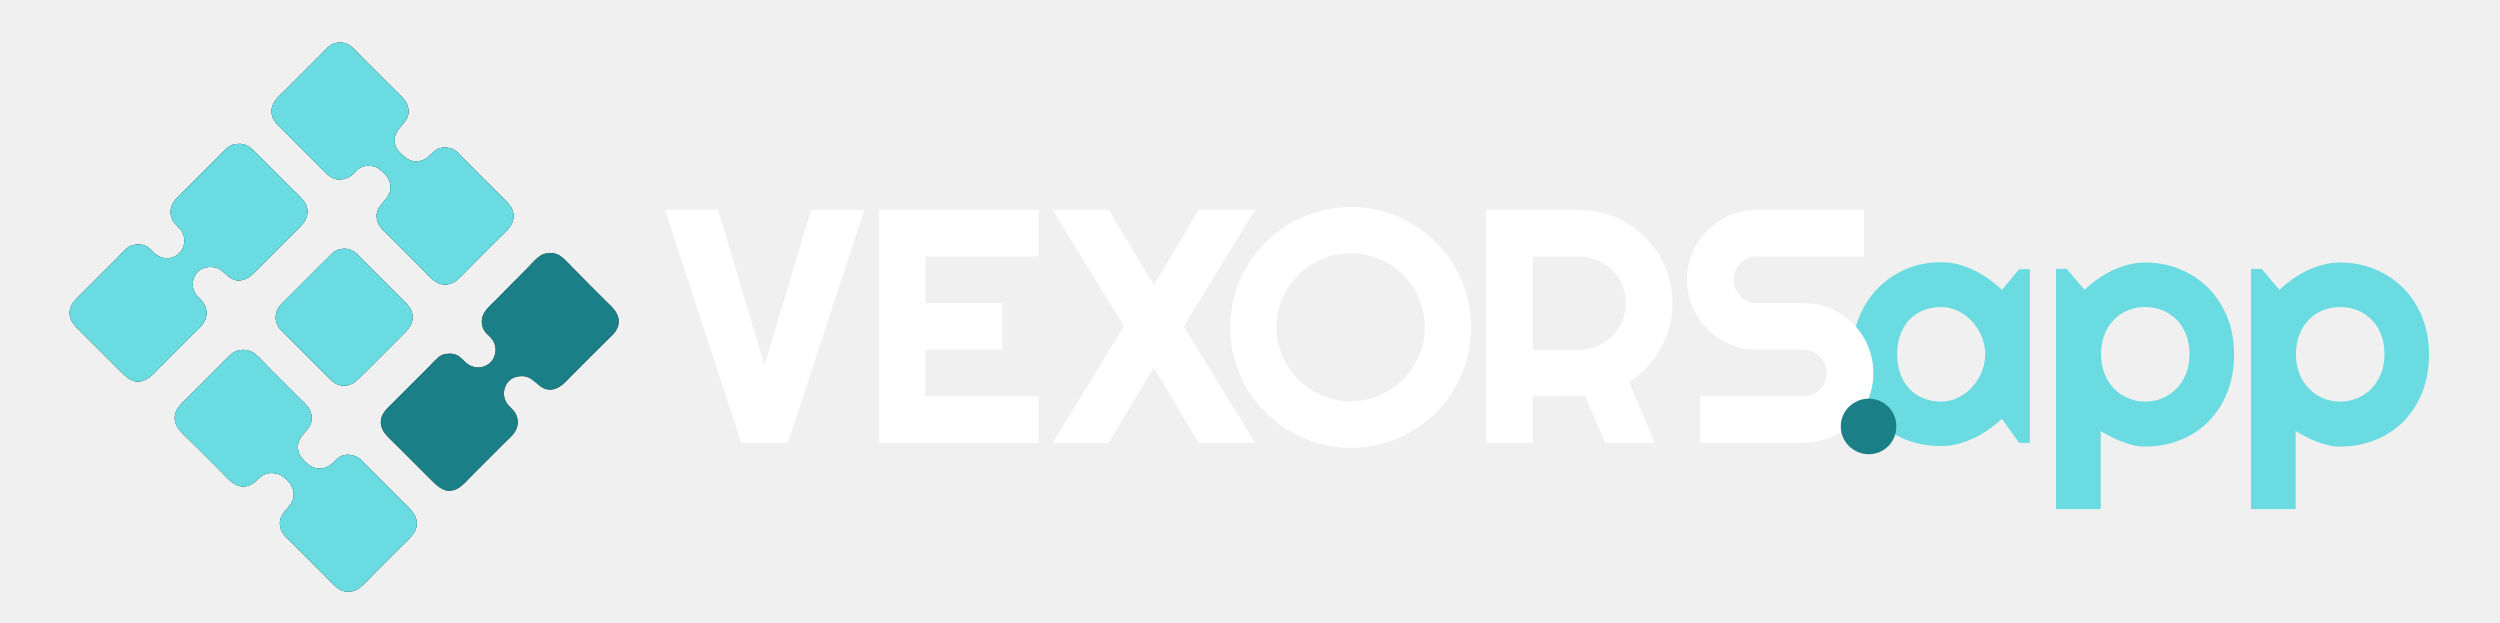
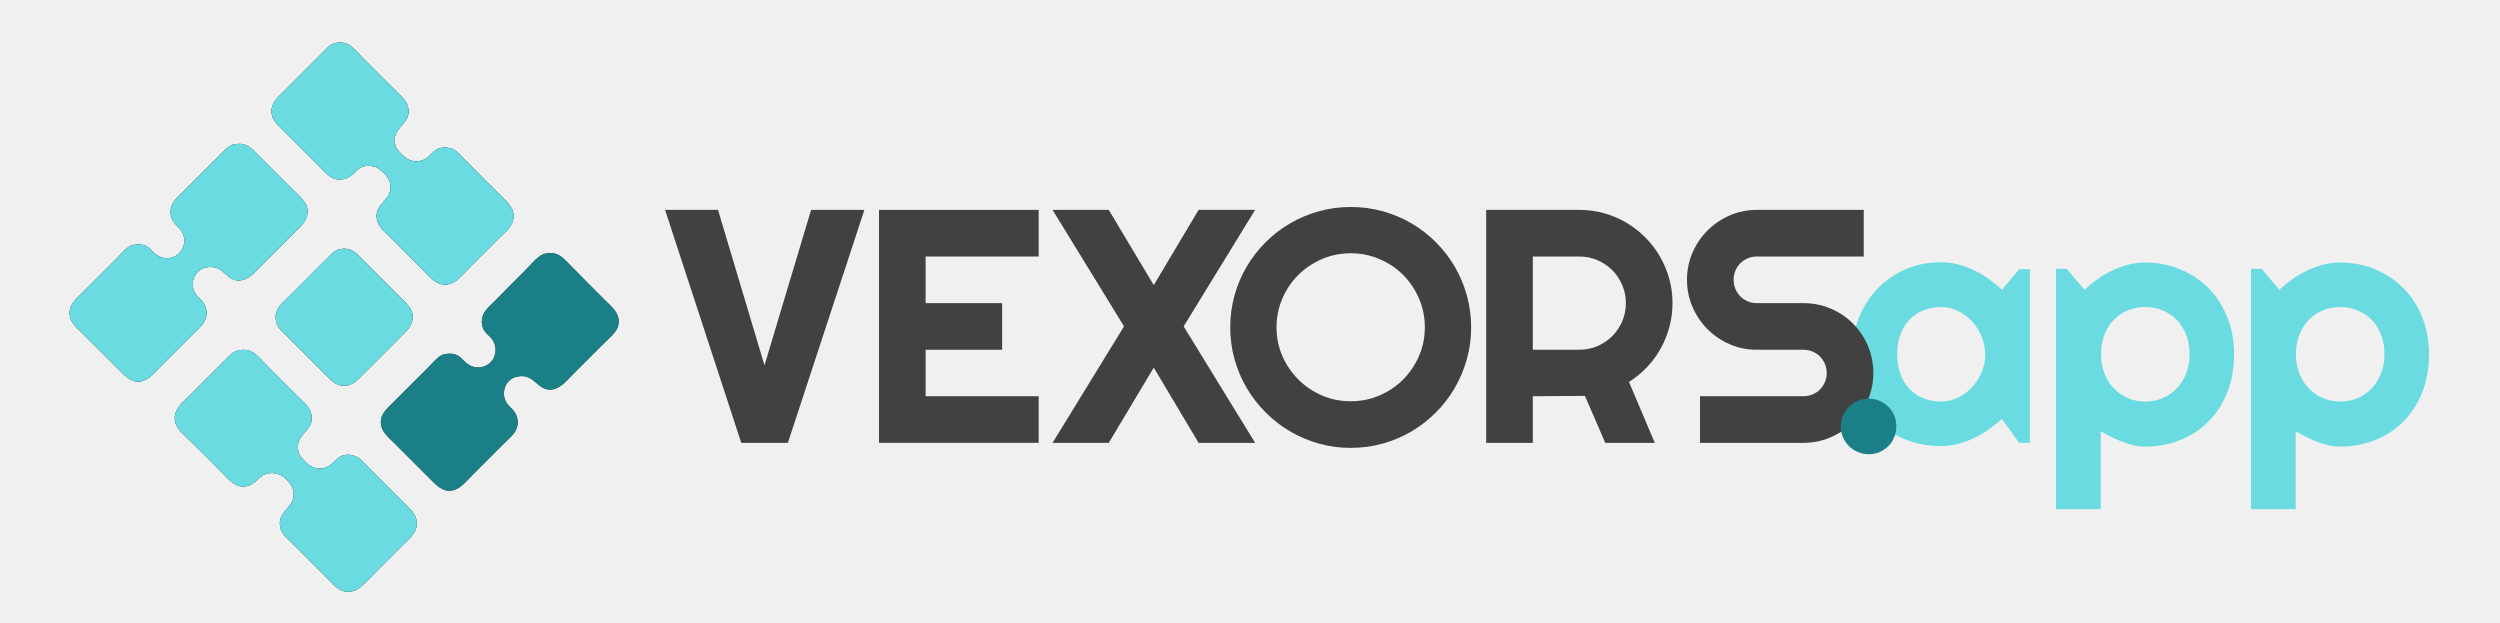
<svg xmlns="http://www.w3.org/2000/svg" width="954.683" height="237.771" viewBox="0 0 954.683 237.771">
  <defs>
    <style>
      .cls-1{fill:#6adbe0}
      .cls-2{fill:#363636}
      .cls-3{fill:#1a7f86}
-       .cls-4{fill:#ffffff}
+       .cls-4{fill:#414141}
    </style>
  </defs>
  <g id="Layer_1" data-name="Layer 1">
    <path d="M775.159 169.109 L771.065 169.109 L764.49 159.99 C762.877 161.437 761.171 162.792 759.372 164.053 C757.573 165.314 755.681 166.41 753.696 167.341 C751.711 168.271 749.674 169.005 747.586 169.543 C745.497 170.08 743.378 170.349 741.227 170.349 C736.554 170.349 732.16 169.563 728.045 167.992 C723.93 166.42 720.332 164.136 717.251 161.137 C714.17 158.139 711.741 154.469 709.963 150.126 C708.184 145.784 707.295 140.842 707.295 135.301 C707.295 130.131 708.184 125.386 709.963 121.064 C711.741 116.742 714.17 113.031 717.251 109.929 C720.332 106.827 723.93 104.419 728.045 102.702 C732.16 100.986 736.554 100.128 741.227 100.128 C743.378 100.128 745.507 100.397 747.617 100.934 C749.726 101.472 751.773 102.216 753.758 103.168 C755.743 104.119 757.635 105.235 759.434 106.517 C761.233 107.799 762.918 109.185 764.49 110.674 L771.065 102.795 L775.159 102.795 Z M758.1 135.301 C758.1 132.985 757.656 130.741 756.766 128.57 C755.877 126.399 754.668 124.476 753.137 122.801 C751.607 121.126 749.819 119.782 747.772 118.769 C745.725 117.756 743.543 117.249 741.227 117.249 C738.911 117.249 736.73 117.642 734.683 118.428 C732.636 119.213 730.857 120.371 729.348 121.901 C727.838 123.432 726.649 125.324 725.781 127.577 C724.912 129.831 724.478 132.406 724.478 135.301 C724.478 138.195 724.912 140.77 725.781 143.024 C726.649 145.278 727.838 147.17 729.348 148.7 C730.857 150.23 732.636 151.388 734.683 152.174 C736.73 152.959 738.911 153.352 741.227 153.352 C743.543 153.352 745.725 152.846 747.772 151.832 C749.819 150.819 751.607 149.475 753.137 147.8 C754.668 146.125 755.877 144.202 756.766 142.031 C757.656 139.86 758.1 137.616 758.1 135.301 Z" class="cls-1" />
    <path d="M802.203 194.418 L785.144 194.418 L785.144 102.671 L789.238 102.671 L796 110.674 C797.53 109.226 799.205 107.861 801.024 106.579 C802.844 105.297 804.736 104.191 806.7 103.261 C808.665 102.33 810.701 101.596 812.81 101.058 C814.92 100.521 817.049 100.252 819.2 100.252 C823.873 100.252 828.267 101.089 832.382 102.764 C836.497 104.439 840.095 106.807 843.176 109.867 C846.257 112.927 848.686 116.618 850.464 120.94 C852.243 125.262 853.132 130.048 853.132 135.301 C853.132 140.759 852.243 145.67 850.464 150.033 C848.686 154.396 846.257 158.098 843.176 161.137 C840.095 164.177 836.497 166.503 832.382 168.116 C828.267 169.729 823.873 170.535 819.2 170.535 C817.711 170.535 816.233 170.37 814.764 170.039 C813.296 169.708 811.849 169.264 810.422 168.705 C808.995 168.147 807.589 167.516 806.204 166.813 C804.819 166.11 803.485 165.387 802.203 164.642 Z M836.135 135.301 C836.135 132.488 835.69 129.966 834.801 127.733 C833.912 125.499 832.702 123.607 831.172 122.057 C829.642 120.506 827.843 119.317 825.775 118.49 C823.708 117.663 821.516 117.249 819.2 117.249 C816.884 117.249 814.702 117.663 812.655 118.49 C810.608 119.317 808.82 120.506 807.29 122.057 C805.759 123.607 804.55 125.499 803.661 127.733 C802.771 129.966 802.327 132.488 802.327 135.301 C802.327 137.989 802.771 140.449 803.661 142.683 C804.55 144.916 805.759 146.818 807.29 148.39 C808.82 149.961 810.608 151.181 812.655 152.049 C814.702 152.918 816.884 153.352 819.2 153.352 C821.516 153.352 823.708 152.918 825.775 152.049 C827.843 151.181 829.642 149.961 831.172 148.39 C832.702 146.818 833.912 144.916 834.801 142.683 C835.69 140.449 836.135 137.989 836.135 135.301 Z" class="cls-1" />
    <path d="M876.64 194.418 L859.581 194.418 L859.581 102.671 L863.675 102.671 L870.436 110.674 C871.966 109.226 873.641 107.861 875.461 106.579 C877.281 105.297 879.173 104.191 881.137 103.261 C883.101 102.33 885.138 101.596 887.247 101.058 C889.356 100.521 891.486 100.252 893.637 100.252 C898.31 100.252 902.704 101.089 906.819 102.764 C910.933 104.439 914.531 106.807 917.612 109.867 C920.693 112.927 923.123 116.618 924.901 120.94 C926.68 125.262 927.569 130.048 927.569 135.301 C927.569 140.759 926.68 145.67 924.901 150.033 C923.123 154.396 920.693 158.098 917.612 161.137 C914.531 164.177 910.933 166.503 906.819 168.116 C902.704 169.729 898.31 170.535 893.637 170.535 C892.148 170.535 890.669 170.37 889.201 170.039 C887.733 169.708 886.286 169.264 884.859 168.705 C883.432 168.147 882.026 167.516 880.641 166.813 C879.255 166.11 877.922 165.387 876.64 164.642 Z M910.572 135.301 C910.572 132.488 910.127 129.966 909.238 127.733 C908.349 125.499 907.139 123.607 905.609 122.057 C904.079 120.506 902.28 119.317 900.212 118.49 C898.144 117.663 895.953 117.249 893.637 117.249 C891.321 117.249 889.139 117.663 887.092 118.49 C885.045 119.317 883.256 120.506 881.726 122.057 C880.196 123.607 878.987 125.499 878.097 127.733 C877.208 129.966 876.764 132.488 876.764 135.301 C876.764 137.989 877.208 140.449 878.097 142.683 C878.987 144.916 880.196 146.818 881.726 148.39 C883.256 149.961 885.045 151.181 887.092 152.049 C889.139 152.918 891.321 153.352 893.637 153.352 C895.953 153.352 898.144 152.918 900.212 152.049 C902.28 151.181 904.079 149.961 905.609 148.39 C907.139 146.818 908.349 144.916 909.238 142.683 C910.127 140.449 910.572 137.989 910.572 135.301 Z" class="cls-1" />
    <g>
      <path d="M103.693 42.63 C103.623 39.074 106.414 36.89 108.716 34.606 C113.554 29.804 118.357 24.966 123.177 20.146 C124.17 19.153 125.132 17.998 126.295 17.202 C128.026 16.017 130.895 15.997 132.773 16.845 C134.414 17.586 137.201 20.838 138.605 22.231 C142.623 26.215 146.619 30.22 150.62 34.221 C152.672 36.274 155.35 38.275 155.907 41.29 C157.014 47.279 150.12 48.365 150.716 54.192 C150.831 55.314 151.207 56.499 151.931 57.381 C152.723 58.347 153.726 59.315 154.707 60.087 C157.549 62.324 160.936 62.12 163.659 59.816 C164.691 58.943 165.526 57.797 166.704 57.106 C167.684 56.532 169.12 56.276 170.248 56.346 C171.159 56.403 172.191 56.565 173.015 56.966 C174.564 57.72 176.973 60.47 178.256 61.79 C182.623 66.283 187.106 70.684 191.57 75.08 C193.754 77.231 196.218 79.354 196.124 82.691 C196.024 86.24 193.073 88.484 190.763 90.794 C187.293 94.264 183.811 97.723 180.341 101.194 C178.473 103.062 176.677 105.083 174.674 106.805 C172.583 108.603 169.853 109.255 167.294 108.084 C164.846 106.963 162.769 104.332 160.88 102.443 L149.312 90.874 C147.232 88.795 144.423 86.72 143.92 83.647 C142.926 77.58 149.745 76.705 149.095 70.731 C148.957 69.465 148.436 68.185 147.62 67.205 C146.813 66.237 145.795 65.314 144.809 64.531 C143.927 63.831 142.921 63.557 141.83 63.385 C140.283 63.141 138.456 63.418 137.149 64.314 C136.425 64.81 135.831 65.507 135.205 66.117 C133.439 67.837 131.455 68.708 128.969 68.507 C125.985 68.266 123.91 65.521 121.945 63.568 C117.449 59.101 112.978 54.608 108.496 50.126 C106.336 47.965 103.758 45.946 103.693 42.63 Z" class="cls-2" />
      <path d="M26.584 119.491 C26.605 116.251 29.052 114.205 31.166 112.107 C35.713 107.594 40.24 103.06 44.762 98.523 C46.04 97.24 48.16 94.723 49.698 93.965 C50.483 93.578 51.401 93.444 52.266 93.373 C53.49 93.273 54.945 93.483 56.019 94.099 C57.21 94.781 58.038 95.918 59.071 96.796 C61.61 98.955 65.146 99.352 67.862 97.234 C68.561 96.689 69.138 96.007 69.561 95.228 C70.853 92.846 70.688 89.904 69.012 87.747 C68.341 86.884 67.502 86.175 66.79 85.35 C65.479 83.83 64.912 81.829 65.227 79.845 C65.709 76.806 68.401 74.804 70.453 72.753 L82.163 61.042 C83.759 59.447 86.414 56.357 88.37 55.47 C89.052 55.161 89.808 55.054 90.546 54.971 C93.783 54.609 95.653 56.235 97.787 58.369 L112.1 72.682 C114.347 74.93 117.292 77.125 117.425 80.58 C117.561 84.096 114.97 86.262 112.697 88.532 C108.117 93.108 103.536 97.683 98.954 102.258 C96.87 104.339 94.792 106.835 91.642 107.087 C87.916 107.386 86.479 104.371 83.818 102.793 C82.511 102.018 80.768 101.803 79.287 102.025 C78.12 102.199 77.053 102.536 76.117 103.272 C75.415 103.824 74.84 104.493 74.421 105.282 C73.23 107.529 73.306 110.336 74.826 112.422 C75.386 113.19 76.109 113.837 76.751 114.536 C78.324 116.248 79.169 118.336 78.781 120.681 C78.274 123.746 75.457 125.849 73.387 127.919 L61.965 139.34 C60.132 141.174 57.915 143.919 55.575 145.007 C51.466 146.918 48.924 144.685 46.138 141.898 C41.319 137.079 36.49 132.27 31.67 127.451 C29.382 125.163 26.561 123.039 26.584 119.491 Z" class="cls-2" />
      <path d="M105.271 121.126 C105.277 119.837 105.699 118.555 106.39 117.472 C107.222 116.167 108.485 115.11 109.572 114.023 L114.924 108.671 C118.153 105.442 121.35 102.176 124.623 98.99 C126.364 97.294 127.622 95.505 130.17 95.105 C134.505 94.424 136.18 96.879 138.922 99.621 L152.662 113.361 C154.848 115.547 157.537 117.66 157.575 121.03 C157.613 124.449 155.06 126.568 152.843 128.785 L138.959 142.669 C136.342 145.286 134.24 147.814 130.142 147.156 C127.721 146.767 126.031 144.765 124.392 143.126 C121.162 139.896 117.932 136.666 114.702 133.436 L109.351 128.085 C108.266 127 106.985 125.947 106.198 124.615 C105.576 123.562 105.265 122.348 105.271 121.126 Z" class="cls-2" />
      <path d="M145.424 161.192 C145.441 157.941 147.903 155.912 150.024 153.81 C154.572 149.299 159.089 144.756 163.62 140.228 C164.955 138.895 167.089 136.325 168.737 135.588 C169.474 135.259 170.321 135.144 171.119 135.077 C172.342 134.975 173.8 135.181 174.87 135.804 C176.105 136.522 176.986 137.733 178.078 138.636 C180.692 140.798 184.175 140.945 186.865 138.808 C187.565 138.252 188.095 137.541 188.497 136.747 C189.764 134.248 189.434 131.251 187.584 129.132 C186.743 128.169 185.656 127.362 184.956 126.287 C184.104 124.979 183.818 123.32 184.052 121.787 C184.506 118.809 187.121 116.831 189.098 114.802 C193.045 110.753 197.048 106.752 201.04 102.746 C202.716 101.065 205.117 98.105 207.233 97.175 C207.916 96.875 208.674 96.755 209.41 96.669 C212.906 96.261 214.818 98.263 217.053 100.553 C221.67 105.281 226.34 109.966 231.012 114.64 C233.265 116.894 236.17 119.107 236.269 122.572 C236.368 126.061 233.879 127.877 231.648 130.115 C227.174 134.603 222.635 139.03 218.193 143.549 C216.009 145.771 213.776 148.536 210.43 148.783 C205.285 149.163 204.139 142.893 198.286 143.699 C197.147 143.856 196.026 144.149 195.093 144.852 C194.392 145.381 193.773 146.049 193.339 146.815 C192.06 149.071 192.1 151.993 193.65 154.12 C194.294 155.003 195.126 155.722 195.857 156.528 C197.3 158.121 197.981 160.231 197.631 162.366 C197.134 165.39 194.414 167.41 192.375 169.448 L180.664 181.159 C178.878 182.945 176.525 185.777 174.256 186.794 C170.43 188.508 167.744 186.378 165.136 183.771 C160.22 178.856 155.297 173.947 150.382 169.032 C148.132 166.782 145.406 164.666 145.424 161.192 Z" class="cls-2" />
      <path d="M66.729 159.556 C66.747 156.055 69.625 153.853 71.891 151.588 C76.71 146.768 81.539 141.959 86.359 137.14 C87.269 136.23 88.151 135.249 89.251 134.564 C91.136 133.39 93.917 133.291 95.913 134.246 C98.123 135.303 100.502 138.184 102.271 139.953 L113.694 151.375 C115.738 153.42 118.434 155.446 118.939 158.464 C119.962 164.568 113.163 165.438 113.767 171.377 C113.897 172.653 114.408 173.915 115.228 174.901 C116.006 175.837 116.879 176.735 117.837 177.486 C118.989 178.389 120.317 178.896 121.782 178.912 C123.04 178.925 124.199 178.748 125.313 178.125 C128.419 176.388 129.097 173.346 133.426 173.688 C137.038 173.973 138.578 176.412 140.965 178.78 C145.561 183.341 150.127 187.933 154.707 192.509 C156.884 194.685 159.332 196.791 159.156 200.159 C158.972 203.709 156.01 205.891 153.693 208.206 C150.125 211.771 146.56 215.339 142.994 218.906 C141.183 220.717 139.446 222.738 137.46 224.356 C135.442 226 132.603 226.46 130.212 225.356 C128.012 224.341 125.603 221.414 123.849 219.659 C119.993 215.803 116.126 211.959 112.27 208.104 C110.231 206.065 107.49 204.063 106.967 201.056 C105.923 195.053 112.744 193.943 112.145 188.143 C112.012 186.861 111.513 185.613 110.717 184.6 C110.015 183.707 109.176 182.833 108.288 182.124 C107.231 181.28 106.078 180.885 104.752 180.7 C103.351 180.504 101.64 180.742 100.413 181.47 C99.4 182.072 98.641 182.934 97.768 183.706 C96.388 184.926 94.486 185.907 92.598 185.788 C89.439 185.589 87.351 183.059 85.278 180.979 C80.805 176.492 76.375 171.95 71.819 167.547 C69.504 165.31 66.711 163.062 66.729 159.556 Z" class="cls-2" />
      <path d="M103.693 42.63 C103.623 39.074 106.414 36.89 108.716 34.606 C113.554 29.804 118.357 24.966 123.177 20.146 C124.17 19.153 125.132 17.998 126.295 17.202 C128.026 16.017 130.895 15.997 132.773 16.845 C134.414 17.586 137.201 20.838 138.605 22.231 C142.623 26.215 146.619 30.22 150.62 34.221 C152.672 36.274 155.35 38.275 155.907 41.29 C157.014 47.279 150.12 48.365 150.716 54.192 C150.831 55.314 151.207 56.499 151.931 57.381 C152.723 58.347 153.726 59.315 154.707 60.087 C157.549 62.324 160.936 62.12 163.659 59.816 C164.691 58.943 165.526 57.797 166.704 57.106 C167.684 56.532 169.12 56.276 170.248 56.346 C171.159 56.403 172.191 56.565 173.015 56.966 C174.564 57.72 176.973 60.47 178.256 61.79 C182.623 66.283 187.106 70.684 191.57 75.08 C193.754 77.231 196.218 79.354 196.124 82.691 C196.024 86.24 193.073 88.484 190.763 90.794 C187.293 94.264 183.811 97.723 180.341 101.194 C178.473 103.062 176.677 105.083 174.674 106.805 C172.583 108.603 169.853 109.255 167.294 108.084 C164.846 106.963 162.769 104.332 160.88 102.443 L149.312 90.874 C147.232 88.795 144.423 86.72 143.92 83.647 C142.926 77.58 149.745 76.705 149.095 70.731 C148.957 69.465 148.436 68.185 147.62 67.205 C146.813 66.237 145.795 65.314 144.809 64.531 C143.927 63.831 142.921 63.557 141.83 63.385 C140.283 63.141 138.456 63.418 137.149 64.314 C136.425 64.81 135.831 65.507 135.205 66.117 C133.439 67.837 131.455 68.708 128.969 68.507 C125.985 68.266 123.91 65.521 121.945 63.568 C117.449 59.101 112.978 54.608 108.496 50.126 C106.336 47.965 103.758 45.946 103.693 42.63 Z" class="cls-3" />
      <path d="M26.584 119.491 C26.605 116.251 29.052 114.205 31.166 112.107 C35.713 107.594 40.24 103.06 44.762 98.523 C46.04 97.24 48.16 94.723 49.698 93.965 C50.483 93.578 51.401 93.444 52.266 93.373 C53.49 93.273 54.945 93.483 56.019 94.099 C57.21 94.781 58.038 95.918 59.071 96.796 C61.61 98.955 65.146 99.352 67.862 97.234 C68.561 96.689 69.138 96.007 69.561 95.228 C70.853 92.846 70.688 89.904 69.012 87.747 C68.341 86.884 67.502 86.175 66.79 85.35 C65.479 83.83 64.912 81.829 65.227 79.845 C65.709 76.806 68.401 74.804 70.453 72.753 L82.163 61.042 C83.759 59.447 86.414 56.357 88.37 55.47 C89.052 55.161 89.808 55.054 90.546 54.971 C93.783 54.609 95.653 56.235 97.787 58.369 L112.1 72.682 C114.347 74.93 117.292 77.125 117.425 80.58 C117.561 84.096 114.97 86.262 112.697 88.532 C108.117 93.108 103.536 97.683 98.954 102.258 C96.87 104.339 94.792 106.835 91.642 107.087 C87.916 107.386 86.479 104.371 83.818 102.793 C82.511 102.018 80.768 101.803 79.287 102.025 C78.12 102.199 77.053 102.536 76.117 103.272 C75.415 103.824 74.84 104.493 74.421 105.282 C73.23 107.529 73.306 110.336 74.826 112.422 C75.386 113.19 76.109 113.837 76.751 114.536 C78.324 116.248 79.169 118.336 78.781 120.681 C78.274 123.746 75.457 125.849 73.387 127.919 L61.965 139.34 C60.132 141.174 57.915 143.919 55.575 145.007 C51.466 146.918 48.924 144.685 46.138 141.898 C41.319 137.079 36.49 132.27 31.67 127.451 C29.382 125.163 26.561 123.039 26.584 119.491 Z" class="cls-3" />
      <path d="M105.271 121.126 C105.277 119.837 105.699 118.555 106.39 117.472 C107.222 116.167 108.485 115.11 109.572 114.023 L114.924 108.671 C118.153 105.442 121.35 102.176 124.623 98.99 C126.364 97.294 127.622 95.505 130.17 95.105 C134.505 94.424 136.18 96.879 138.922 99.621 L152.662 113.361 C154.848 115.547 157.537 117.66 157.575 121.03 C157.613 124.449 155.06 126.568 152.843 128.785 L138.959 142.669 C136.342 145.286 134.24 147.814 130.142 147.156 C127.721 146.767 126.031 144.765 124.392 143.126 C121.162 139.896 117.932 136.666 114.702 133.436 L109.351 128.085 C108.266 127 106.985 125.947 106.198 124.615 C105.576 123.562 105.265 122.348 105.271 121.126 Z" class="cls-3" />
      <path d="M145.424 161.192 C145.441 157.941 147.903 155.912 150.024 153.81 C154.572 149.299 159.089 144.756 163.62 140.228 C164.955 138.895 167.089 136.325 168.737 135.588 C169.474 135.259 170.321 135.144 171.119 135.077 C172.342 134.975 173.8 135.181 174.87 135.804 C176.105 136.522 176.986 137.733 178.078 138.636 C180.692 140.798 184.175 140.945 186.865 138.808 C187.565 138.252 188.095 137.541 188.497 136.747 C189.764 134.248 189.434 131.251 187.584 129.132 C186.743 128.169 185.656 127.362 184.956 126.287 C184.104 124.979 183.818 123.32 184.052 121.787 C184.506 118.809 187.121 116.831 189.098 114.802 C193.045 110.753 197.048 106.752 201.04 102.746 C202.716 101.065 205.117 98.105 207.233 97.175 C207.916 96.875 208.674 96.755 209.41 96.669 C212.906 96.261 214.818 98.263 217.053 100.553 C221.67 105.281 226.34 109.966 231.012 114.64 C233.265 116.894 236.17 119.107 236.269 122.572 C236.368 126.061 233.879 127.877 231.648 130.115 C227.174 134.603 222.635 139.03 218.193 143.549 C216.009 145.771 213.776 148.536 210.43 148.783 C205.285 149.163 204.139 142.893 198.286 143.699 C197.147 143.856 196.026 144.149 195.093 144.852 C194.392 145.381 193.773 146.049 193.339 146.815 C192.06 149.071 192.1 151.993 193.65 154.12 C194.294 155.003 195.126 155.722 195.857 156.528 C197.3 158.121 197.981 160.231 197.631 162.366 C197.134 165.39 194.414 167.41 192.375 169.448 L180.664 181.159 C178.878 182.945 176.525 185.777 174.256 186.794 C170.43 188.508 167.744 186.378 165.136 183.771 C160.22 178.856 155.297 173.947 150.382 169.032 C148.132 166.782 145.406 164.666 145.424 161.192 Z" class="cls-3" />
      <path d="M66.729 159.556 C66.747 156.055 69.625 153.853 71.891 151.588 C76.71 146.768 81.539 141.959 86.359 137.14 C87.269 136.23 88.151 135.249 89.251 134.564 C91.136 133.39 93.917 133.291 95.913 134.246 C98.123 135.303 100.502 138.184 102.271 139.953 L113.694 151.375 C115.738 153.42 118.434 155.446 118.939 158.464 C119.962 164.568 113.163 165.438 113.767 171.377 C113.897 172.653 114.408 173.915 115.228 174.901 C116.006 175.837 116.879 176.735 117.837 177.486 C118.989 178.389 120.317 178.896 121.782 178.912 C123.04 178.925 124.199 178.748 125.313 178.125 C128.419 176.388 129.097 173.346 133.426 173.688 C137.038 173.973 138.578 176.412 140.965 178.78 C145.561 183.341 150.127 187.933 154.707 192.509 C156.884 194.685 159.332 196.791 159.156 200.159 C158.972 203.709 156.01 205.891 153.693 208.206 C150.125 211.771 146.56 215.339 142.994 218.906 C141.183 220.717 139.446 222.738 137.46 224.356 C135.442 226 132.603 226.46 130.212 225.356 C128.012 224.341 125.603 221.414 123.849 219.659 C119.993 215.803 116.126 211.959 112.27 208.104 C110.231 206.065 107.49 204.063 106.967 201.056 C105.923 195.053 112.744 193.943 112.145 188.143 C112.012 186.861 111.513 185.613 110.717 184.6 C110.015 183.707 109.176 182.833 108.288 182.124 C107.231 181.28 106.078 180.885 104.752 180.7 C103.351 180.504 101.64 180.742 100.413 181.47 C99.4 182.072 98.641 182.934 97.768 183.706 C96.388 184.926 94.486 185.907 92.598 185.788 C89.439 185.589 87.351 183.059 85.278 180.979 C80.805 176.492 76.375 171.95 71.819 167.547 C69.504 165.31 66.711 163.062 66.729 159.556 Z" class="cls-3" />
      <path d="M103.693 42.63 C103.623 39.074 106.414 36.89 108.716 34.606 C113.554 29.804 118.357 24.966 123.177 20.146 C124.17 19.153 125.132 17.998 126.295 17.202 C128.026 16.017 130.895 15.997 132.773 16.845 C134.414 17.586 137.201 20.838 138.605 22.231 C142.623 26.215 146.619 30.22 150.62 34.221 C152.672 36.274 155.35 38.275 155.907 41.29 C157.014 47.279 150.12 48.365 150.716 54.192 C150.831 55.314 151.207 56.499 151.931 57.381 C152.723 58.347 153.726 59.315 154.707 60.087 C157.549 62.324 160.936 62.12 163.659 59.816 C164.691 58.943 165.526 57.797 166.704 57.106 C167.684 56.532 169.12 56.276 170.248 56.346 C171.159 56.403 172.191 56.565 173.015 56.966 C174.564 57.72 176.973 60.47 178.256 61.79 C182.623 66.283 187.106 70.684 191.57 75.08 C193.754 77.231 196.218 79.354 196.124 82.691 C196.024 86.24 193.073 88.484 190.763 90.794 C187.293 94.264 183.811 97.723 180.341 101.194 C178.473 103.062 176.677 105.083 174.674 106.805 C172.583 108.603 169.853 109.255 167.294 108.084 C164.846 106.963 162.769 104.332 160.88 102.443 L149.312 90.874 C147.232 88.795 144.423 86.72 143.92 83.647 C142.926 77.58 149.745 76.705 149.095 70.731 C148.957 69.465 148.436 68.185 147.62 67.205 C146.813 66.237 145.795 65.314 144.809 64.531 C143.927 63.831 142.921 63.557 141.83 63.385 C140.283 63.141 138.456 63.418 137.149 64.314 C136.425 64.81 135.831 65.507 135.205 66.117 C133.439 67.837 131.455 68.708 128.969 68.507 C125.985 68.266 123.91 65.521 121.945 63.568 C117.449 59.101 112.978 54.608 108.496 50.126 C106.336 47.965 103.758 45.946 103.693 42.63 Z" class="cls-1" />
      <path d="M26.584 119.491 C26.605 116.251 29.052 114.205 31.166 112.107 C35.713 107.594 40.24 103.06 44.762 98.523 C46.04 97.24 48.16 94.723 49.698 93.965 C50.483 93.578 51.401 93.444 52.266 93.373 C53.49 93.273 54.945 93.483 56.019 94.099 C57.21 94.781 58.038 95.918 59.071 96.796 C61.61 98.955 65.146 99.352 67.862 97.234 C68.561 96.689 69.138 96.007 69.561 95.228 C70.853 92.846 70.688 89.904 69.012 87.747 C68.341 86.884 67.502 86.175 66.79 85.35 C65.479 83.83 64.912 81.829 65.227 79.845 C65.709 76.806 68.401 74.804 70.453 72.753 L82.163 61.042 C83.759 59.447 86.414 56.357 88.37 55.47 C89.052 55.161 89.808 55.054 90.546 54.971 C93.783 54.609 95.653 56.235 97.787 58.369 L112.1 72.682 C114.347 74.93 117.292 77.125 117.425 80.58 C117.561 84.096 114.97 86.262 112.697 88.532 C108.117 93.108 103.536 97.683 98.954 102.258 C96.87 104.339 94.792 106.835 91.642 107.087 C87.916 107.386 86.479 104.371 83.818 102.793 C82.511 102.018 80.768 101.803 79.287 102.025 C78.12 102.199 77.053 102.536 76.117 103.272 C75.415 103.824 74.84 104.493 74.421 105.282 C73.23 107.529 73.306 110.336 74.826 112.422 C75.386 113.19 76.109 113.837 76.751 114.536 C78.324 116.248 79.169 118.336 78.781 120.681 C78.274 123.746 75.457 125.849 73.387 127.919 L61.965 139.34 C60.132 141.174 57.915 143.919 55.575 145.007 C51.466 146.918 48.924 144.685 46.138 141.898 C41.319 137.079 36.49 132.27 31.67 127.451 C29.382 125.163 26.561 123.039 26.584 119.491 Z" class="cls-1" />
      <path d="M105.271 121.126 C105.277 119.837 105.699 118.555 106.39 117.472 C107.222 116.167 108.485 115.11 109.572 114.023 L114.924 108.671 C118.153 105.442 121.35 102.176 124.623 98.99 C126.364 97.294 127.622 95.505 130.17 95.105 C134.505 94.424 136.18 96.879 138.922 99.621 L152.662 113.361 C154.848 115.547 157.537 117.66 157.575 121.03 C157.613 124.449 155.06 126.568 152.843 128.785 L138.959 142.669 C136.342 145.286 134.24 147.814 130.142 147.156 C127.721 146.767 126.031 144.765 124.392 143.126 C121.162 139.896 117.932 136.666 114.702 133.436 L109.351 128.085 C108.266 127 106.985 125.947 106.198 124.615 C105.576 123.562 105.265 122.348 105.271 121.126 Z" class="cls-1" />
      <path d="M66.729 159.556 C66.747 156.055 69.625 153.853 71.891 151.588 C76.71 146.768 81.539 141.959 86.359 137.14 C87.269 136.23 88.151 135.249 89.251 134.564 C91.136 133.39 93.917 133.291 95.913 134.246 C98.123 135.303 100.502 138.184 102.271 139.953 L113.694 151.375 C115.738 153.42 118.434 155.446 118.939 158.464 C119.962 164.568 113.163 165.438 113.767 171.377 C113.897 172.653 114.408 173.915 115.228 174.901 C116.006 175.837 116.879 176.735 117.837 177.486 C118.989 178.389 120.317 178.896 121.782 178.912 C123.04 178.925 124.199 178.748 125.313 178.125 C128.419 176.388 129.097 173.346 133.426 173.688 C137.038 173.973 138.578 176.412 140.965 178.78 C145.561 183.341 150.127 187.933 154.707 192.509 C156.884 194.685 159.332 196.791 159.156 200.159 C158.972 203.709 156.01 205.891 153.693 208.206 C150.125 211.771 146.56 215.339 142.994 218.906 C141.183 220.717 139.446 222.738 137.46 224.356 C135.442 226 132.603 226.46 130.212 225.356 C128.012 224.341 125.603 221.414 123.849 219.659 C119.993 215.803 116.126 211.959 112.27 208.104 C110.231 206.065 107.49 204.063 106.967 201.056 C105.923 195.053 112.744 193.943 112.145 188.143 C112.012 186.861 111.513 185.613 110.717 184.6 C110.015 183.707 109.176 182.833 108.288 182.124 C107.231 181.28 106.078 180.885 104.752 180.7 C103.351 180.504 101.64 180.742 100.413 181.47 C99.4 182.072 98.641 182.934 97.768 183.706 C96.388 184.926 94.486 185.907 92.598 185.788 C89.439 185.589 87.351 183.059 85.278 180.979 C80.805 176.492 76.375 171.95 71.819 167.547 C69.504 165.31 66.711 163.062 66.729 159.556 Z" class="cls-1" />
    </g>
    <path d="M330.086 80.153 L300.868 169.109 L283.065 169.109 L253.971 80.153 L274.194 80.153 L291.936 139.519 L309.739 80.153 Z" class="cls-4" />
    <path d="M396.645 169.109 L335.666 169.109 L335.666 80.153 L396.645 80.153 L396.645 97.957 L353.47 97.957 L353.47 115.76 L382.687 115.76 L382.687 133.564 L353.47 133.564 L353.47 151.305 L396.645 151.305 Z" class="cls-4" />
    <path d="M479.3 169.109 L457.712 169.109 L440.591 140.387 L423.408 169.109 L401.944 169.109 L429.239 124.631 L401.944 80.153 L423.408 80.153 L440.591 108.875 L457.712 80.153 L479.3 80.153 L452.005 124.631 Z" class="cls-4" />
    <path d="M561.788 125.003 C561.788 129.221 561.24 133.285 560.144 137.193 C559.048 141.101 557.508 144.761 555.523 148.172 C553.538 151.584 551.139 154.696 548.327 157.508 C545.515 160.321 542.413 162.729 539.022 164.735 C535.631 166.741 531.971 168.292 528.042 169.388 C524.113 170.484 520.04 171.032 515.822 171.032 C511.603 171.032 507.54 170.484 503.632 169.388 C499.724 168.292 496.064 166.741 492.652 164.735 C489.24 162.729 486.128 160.321 483.316 157.508 C480.504 154.696 478.095 151.584 476.089 148.172 C474.084 144.761 472.533 141.101 471.437 137.193 C470.341 133.285 469.793 129.221 469.793 125.003 C469.793 120.785 470.341 116.711 471.437 112.783 C472.533 108.854 474.084 105.194 476.089 101.803 C478.095 98.412 480.504 95.31 483.316 92.498 C486.128 89.686 489.24 87.287 492.652 85.302 C496.064 83.317 499.724 81.777 503.632 80.681 C507.54 79.585 511.603 79.037 515.822 79.037 C520.04 79.037 524.113 79.585 528.042 80.681 C531.971 81.777 535.631 83.317 539.022 85.302 C542.413 87.287 545.515 89.686 548.327 92.498 C551.139 95.31 553.538 98.412 555.523 101.803 C557.508 105.194 559.048 108.854 560.144 112.783 C561.24 116.711 561.788 120.785 561.788 125.003 Z M544.109 125.003 C544.109 121.116 543.364 117.445 541.875 113.992 C540.387 110.539 538.37 107.541 535.827 104.998 C533.284 102.454 530.286 100.438 526.832 98.949 C523.379 97.461 519.709 96.716 515.822 96.716 C511.893 96.716 508.212 97.461 504.78 98.949 C501.347 100.438 498.349 102.454 495.785 104.998 C493.221 107.541 491.194 110.539 489.706 113.992 C488.217 117.445 487.472 121.116 487.472 125.003 C487.472 128.891 488.217 132.54 489.706 135.952 C491.194 139.364 493.221 142.352 495.785 144.916 C498.349 147.48 501.347 149.506 504.78 150.995 C508.212 152.484 511.893 153.228 515.822 153.228 C519.709 153.228 523.379 152.484 526.832 150.995 C530.286 149.506 533.284 147.48 535.827 144.916 C538.37 142.352 540.387 139.364 541.875 135.952 C543.364 132.54 544.109 128.891 544.109 125.003 Z" class="cls-4" />
    <path d="M585.335 97.957 L585.335 133.564 L603.139 133.564 C605.579 133.564 607.874 133.098 610.024 132.168 C612.175 131.237 614.057 129.966 615.669 128.353 C617.282 126.74 618.554 124.848 619.484 122.677 C620.415 120.506 620.88 118.2 620.88 115.76 C620.88 113.32 620.415 111.015 619.484 108.844 C618.554 106.672 617.282 104.78 615.669 103.168 C614.057 101.555 612.175 100.283 610.024 99.353 C607.874 98.422 605.579 97.957 603.139 97.957 Z M585.335 169.109 L567.532 169.109 L567.532 80.153 L603.139 80.153 C606.406 80.153 609.549 80.577 612.568 81.425 C615.587 82.273 618.409 83.472 621.035 85.023 C623.661 86.574 626.06 88.435 628.231 90.606 C630.402 92.777 632.263 95.186 633.814 97.833 C635.365 100.479 636.564 103.312 637.412 106.331 C638.26 109.35 638.684 112.493 638.684 115.76 C638.684 118.821 638.301 121.798 637.536 124.693 C636.771 127.588 635.675 130.338 634.248 132.943 C632.822 135.549 631.074 137.947 629.006 140.139 C626.939 142.331 624.623 144.233 622.059 145.846 L631.922 169.109 L613.002 169.109 L605.248 151.181 L585.335 151.305 Z" class="cls-4" />
    <path d="M644.217 106.827 C644.217 103.147 644.92 99.694 646.326 96.468 C647.732 93.242 649.645 90.42 652.064 88 C654.483 85.581 657.306 83.669 660.531 82.262 C663.757 80.856 667.21 80.153 670.891 80.153 L711.709 80.153 L711.709 97.957 L670.891 97.957 C669.65 97.957 668.492 98.184 667.417 98.639 C666.342 99.094 665.401 99.725 664.595 100.531 C663.788 101.338 663.158 102.278 662.703 103.354 C662.248 104.429 662.02 105.587 662.02 106.827 C662.02 108.068 662.248 109.236 662.703 110.332 C663.158 111.428 663.788 112.379 664.595 113.186 C665.401 113.992 666.342 114.623 667.417 115.078 C668.492 115.533 669.65 115.76 670.891 115.76 L688.694 115.76 C692.375 115.76 695.839 116.453 699.085 117.838 C702.331 119.224 705.164 121.126 707.583 123.545 C710.003 125.965 711.905 128.797 713.29 132.044 C714.676 135.29 715.369 138.754 715.369 142.434 C715.369 146.115 714.676 149.568 713.29 152.794 C711.905 156.02 710.003 158.842 707.583 161.261 C705.164 163.681 702.331 165.593 699.085 166.999 C695.839 168.405 692.375 169.109 688.694 169.109 L649.179 169.109 L649.179 151.305 L688.694 151.305 C689.935 151.305 691.093 151.078 692.168 150.623 C693.243 150.168 694.184 149.537 694.991 148.731 C695.797 147.924 696.428 146.983 696.883 145.908 C697.338 144.833 697.565 143.675 697.565 142.434 C697.565 141.194 697.338 140.036 696.883 138.961 C696.428 137.885 695.797 136.944 694.991 136.138 C694.184 135.332 693.243 134.701 692.168 134.246 C691.093 133.791 689.935 133.564 688.694 133.564 L670.891 133.564 C667.21 133.564 663.757 132.861 660.531 131.455 C657.306 130.048 654.483 128.136 652.064 125.717 C649.645 123.297 647.732 120.464 646.326 117.218 C644.92 113.972 644.217 110.508 644.217 106.827 Z" class="cls-4" />
    <path d="M724.157 162.781 C724.157 164.27 723.888 165.666 723.35 166.968 C722.813 168.271 722.068 169.398 721.117 170.349 C720.166 171.3 719.049 172.055 717.767 172.613 C716.485 173.172 715.1 173.451 713.611 173.451 C712.164 173.451 710.789 173.172 709.486 172.613 C708.183 172.055 707.046 171.3 706.074 170.349 C705.102 169.398 704.337 168.271 703.779 166.968 C703.22 165.666 702.941 164.27 702.941 162.781 C702.941 161.334 703.22 159.969 703.779 158.687 C704.337 157.405 705.102 156.288 706.074 155.337 C707.046 154.386 708.183 153.631 709.486 153.073 C710.789 152.515 712.164 152.236 713.611 152.236 C715.1 152.236 716.485 152.515 717.767 153.073 C719.049 153.631 720.166 154.386 721.117 155.337 C722.068 156.288 722.813 157.405 723.35 158.687 C723.888 159.969 724.157 161.334 724.157 162.781 Z" class="cls-3" />
  </g>
</svg>
